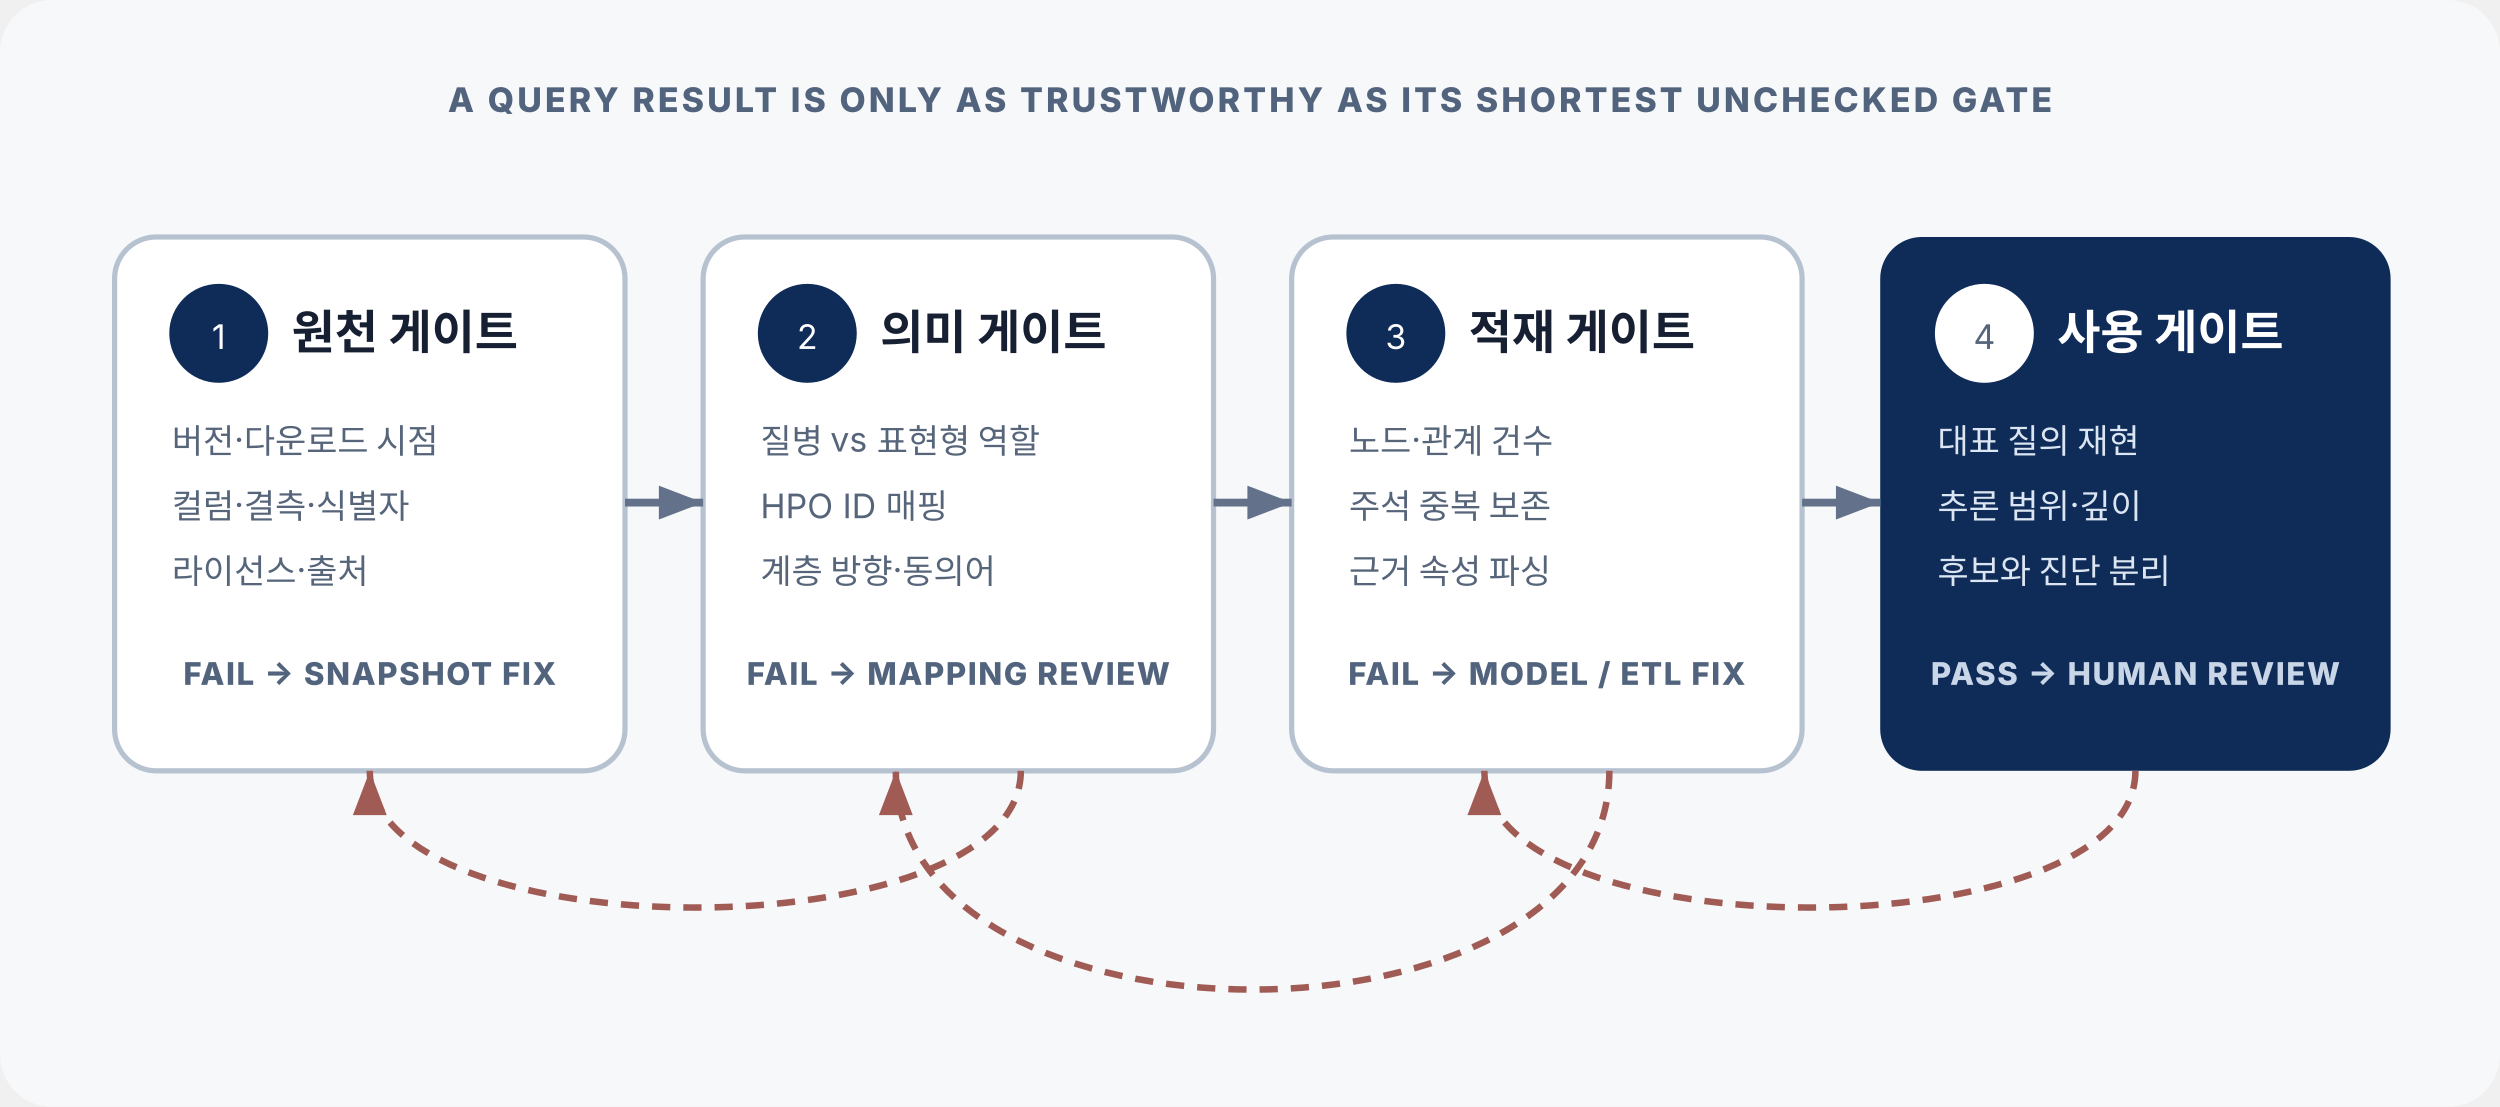
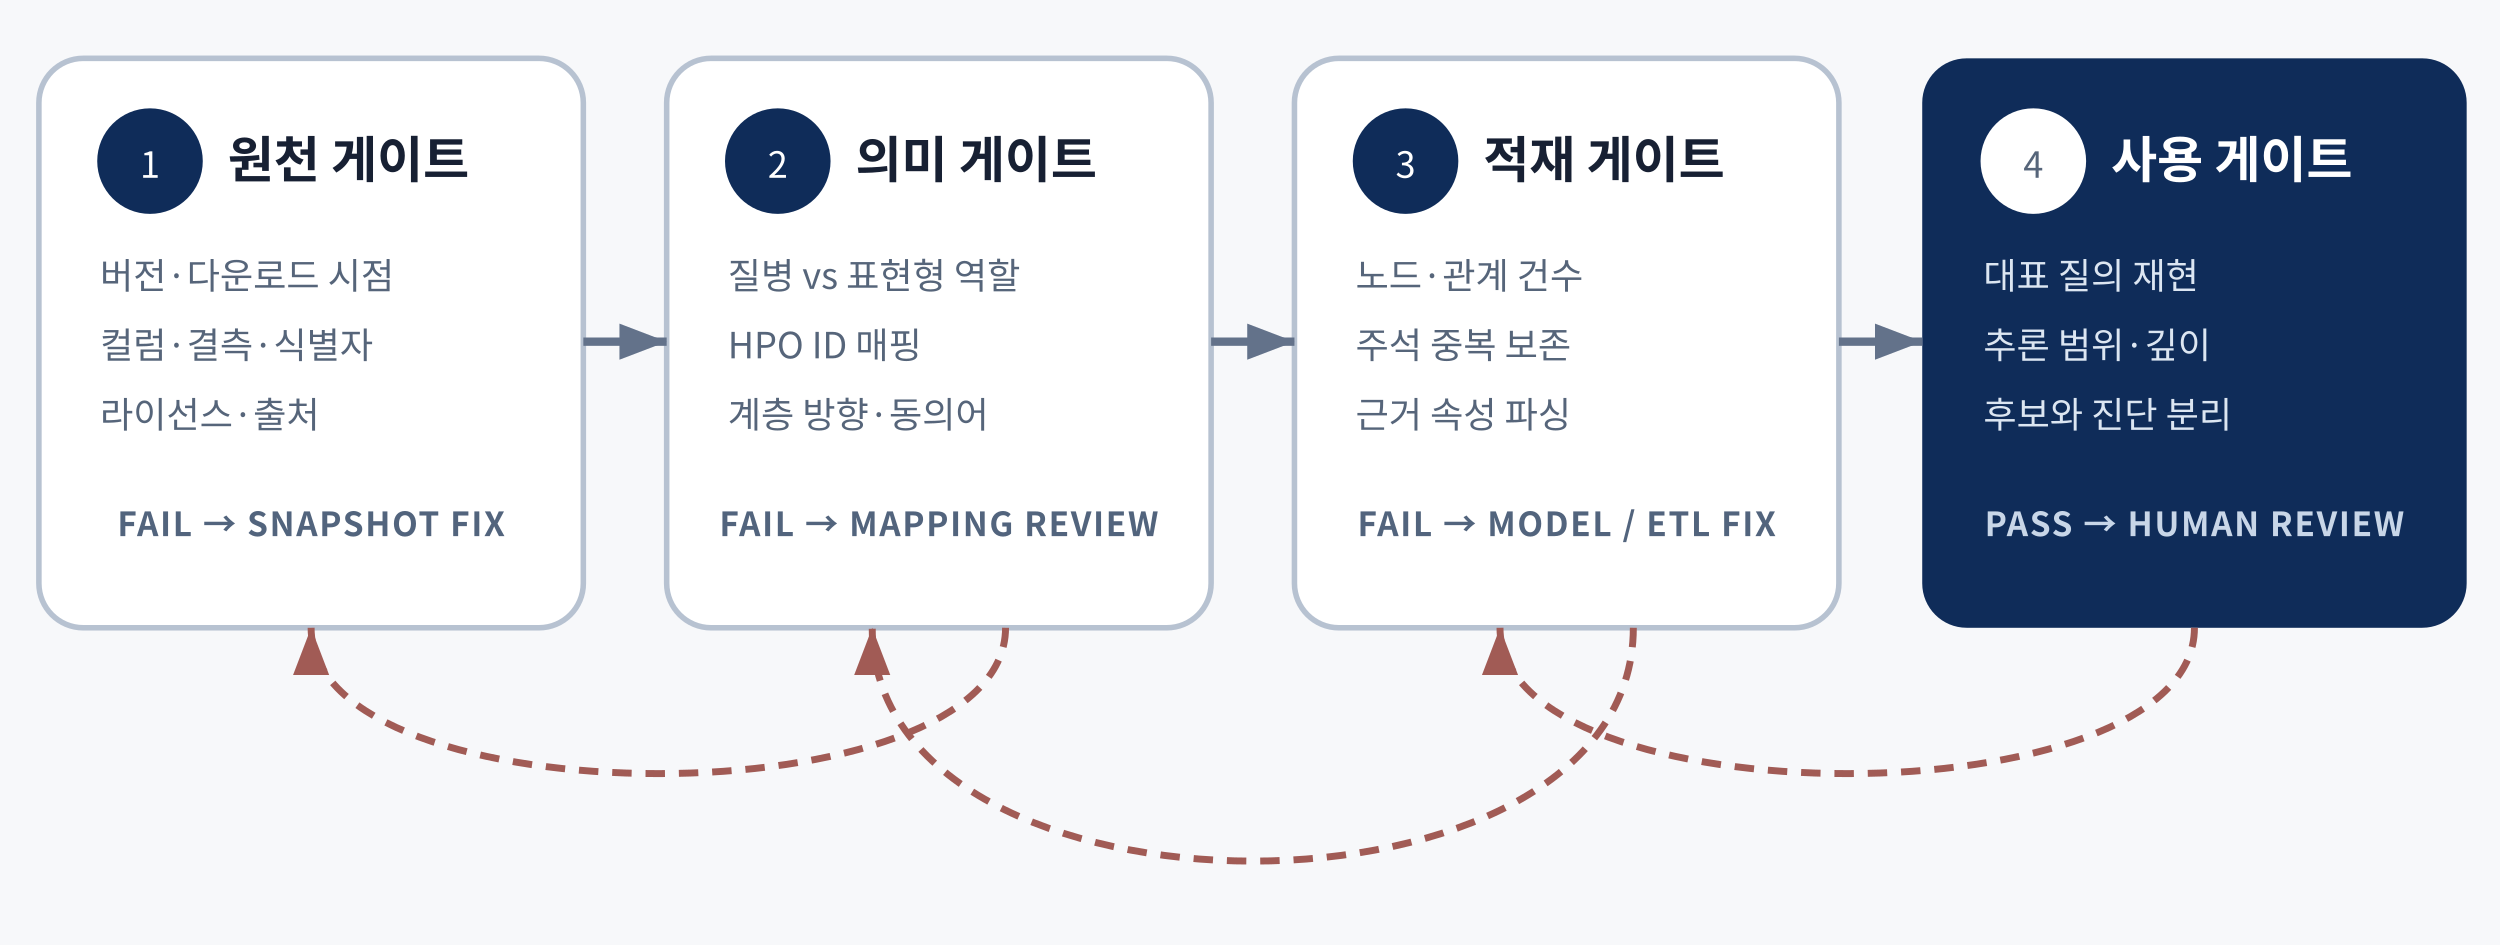
- <svg xmlns="http://www.w3.org/2000/svg" viewBox="0 0 960 425" role="img" aria-labelledby="title desc">
+ <svg xmlns="http://www.w3.org/2000/svg" viewBox="30 70 900 340" role="img" aria-labelledby="title desc">
  <defs>
    <marker id="arrow-gray" markerUnits="userSpaceOnUse" viewBox="0 0 18 14" refX="17.5" refY="7" markerWidth="18" markerHeight="14" orient="auto">
      <path d="M.5.5 17.5 7 .5 13.5Z" fill="#63728a" />
    </marker>
    <marker id="arrow-red" markerUnits="userSpaceOnUse" viewBox="0 0 18 14" refX="17.5" refY="7" markerWidth="18" markerHeight="14" orient="auto">
      <path d="M.5.5 17.5 7 .5 13.5Z" fill="#a15b55" />
    </marker>
    <style>
-       text{font-family:system-ui,-apple-system,BlinkMacSystemFont,"Segoe UI",sans-serif;fill:#172033}
+       text{font-family:'Noto Sans CJK KR','Apple SD Gothic Neo','Malgun Gothic','Noto Sans KR',NanumGothic,Inter,system-ui,sans-serif;fill:#172033}
      .eyebrow{font-size:13px;font-weight:800;letter-spacing:1.2px;fill:#52647d}
      .head{font-size:18px;font-weight:800}
      .small{font-size:13px;fill:#56657a}
      .gate-note{font-size:12px;letter-spacing:.6px}
      .gate{fill:#fff;stroke:#b7c2d1;stroke-width:2}
      .line{fill:none;stroke:#63728a;stroke-width:3;marker-end:url(#arrow-gray)}
      .return{fill:none;stroke:#a15b55;stroke-width:2.5;stroke-dasharray:7 5;marker-end:url(#arrow-red)}
    </style>
  </defs>
  <rect width="960" height="425" rx="20" fill="#f7f8fa" />
-   <text x="480" y="43" class="eyebrow" text-anchor="middle">A QUERY RESULT IS ONLY AS TRUSTWORTHY AS ITS SHORTEST UNCHECKED GATE</text>
  <g>
    <rect class="gate" x="44" y="91" width="196" height="205" rx="16" />
    <circle cx="84" cy="128" r="19" fill="#0f2c59" />
    <text x="84" y="134" class="small" text-anchor="middle" style="fill:#fff">1</text>
    <text x="112" y="134" class="head">원천 게이트</text>
    <text x="66" y="174" class="small">버전·다운로드 시점</text>
    <text x="66" y="199" class="small">컬럼·결측·식별자</text>
    <text x="66" y="224" class="small">라이선스·출처</text>
    <text x="142" y="263" class="eyebrow gate-note" text-anchor="middle">FAIL → SNAPSHOT FIX</text>
    <rect class="gate" x="270" y="91" width="196" height="205" rx="16" />
    <circle cx="310" cy="128" r="19" fill="#0f2c59" />
    <text x="310" y="134" class="small" text-anchor="middle" style="fill:#fff">2</text>
    <text x="338" y="134" class="head">의미 게이트</text>
    <text x="292" y="174" class="small">질병 vs 표현형 역할</text>
    <text x="292" y="199" class="small">HPO ID 매핑</text>
    <text x="292" y="224" class="small">계층 방향·동의어</text>
    <text x="368" y="263" class="eyebrow gate-note" text-anchor="middle">FAIL → MAPPING REVIEW</text>
    <rect class="gate" x="496" y="91" width="196" height="205" rx="16" />
    <circle cx="536" cy="128" r="19" fill="#0f2c59" />
    <text x="536" y="134" class="small" text-anchor="middle" style="fill:#fff">3</text>
    <text x="564" y="134" class="head">적재 게이트</text>
    <text x="518" y="174" class="small">노드·관계 건수</text>
    <text x="518" y="199" class="small">주석 중복 보존</text>
    <text x="518" y="224" class="small">근거 속성 파싱</text>
    <text x="594" y="263" class="eyebrow gate-note" text-anchor="middle">FAIL → MODEL / ETL FIX</text>
    <rect x="722" y="91" width="196" height="205" rx="16" fill="#0f2c59" />
    <circle cx="762" cy="128" r="19" fill="#fff" />
    <text x="762" y="134" class="small" text-anchor="middle">4</text>
    <text x="790" y="134" class="head" style="fill:#fff">사용 게이트</text>
    <text x="744" y="174" class="small" style="fill:#dce6f2">대표 질의 재현</text>
    <text x="744" y="199" class="small" style="fill:#dce6f2">추론 범위·깊이</text>
    <text x="744" y="224" class="small" style="fill:#dce6f2">후보와 진단 분리</text>
    <text x="820" y="263" class="eyebrow gate-note" text-anchor="middle" style="fill:#c8d6e8">PASS → HUMAN REVIEW</text>
  </g>
  <path class="line" d="M240 193H270" />
  <path class="line" d="M466 193H496" />
  <path class="line" d="M692 193H722" />
  <path class="return" d="M820 296C820 366 570 366 570 296" />
  <path class="return" d="M618 296C618 408 344 408 344 296" />
  <path class="return" d="M392 296C392 366 142 366 142 296" />
</svg>
